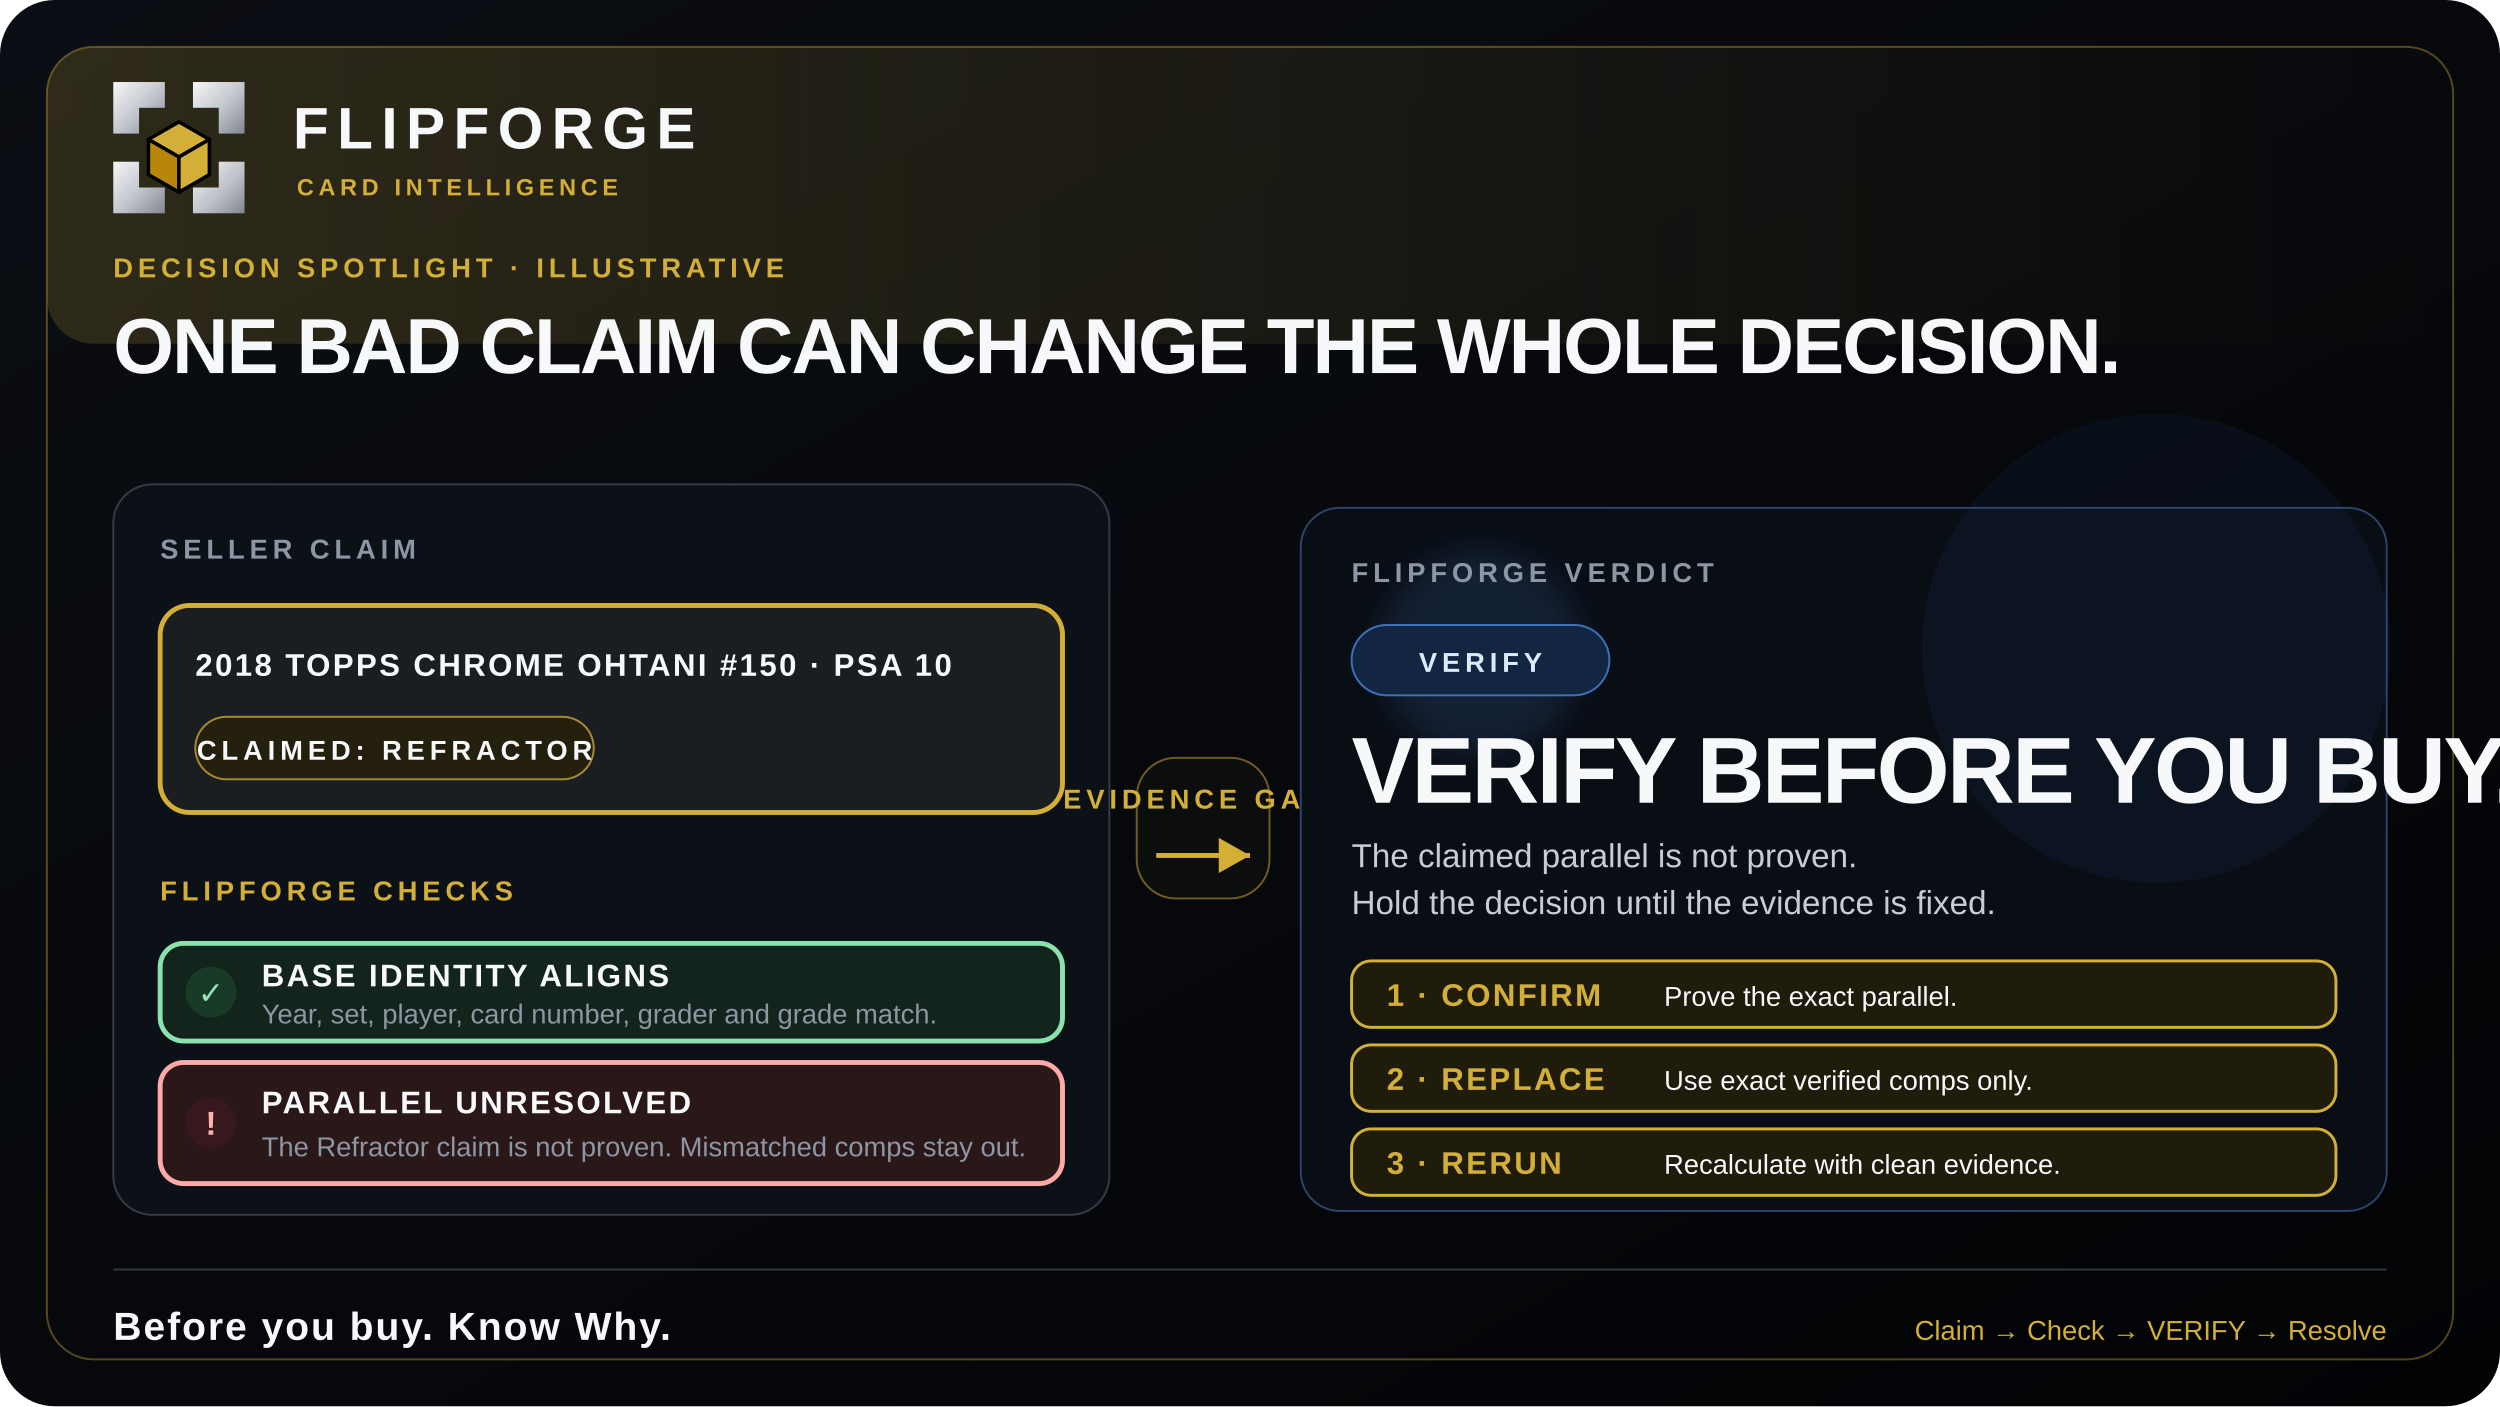
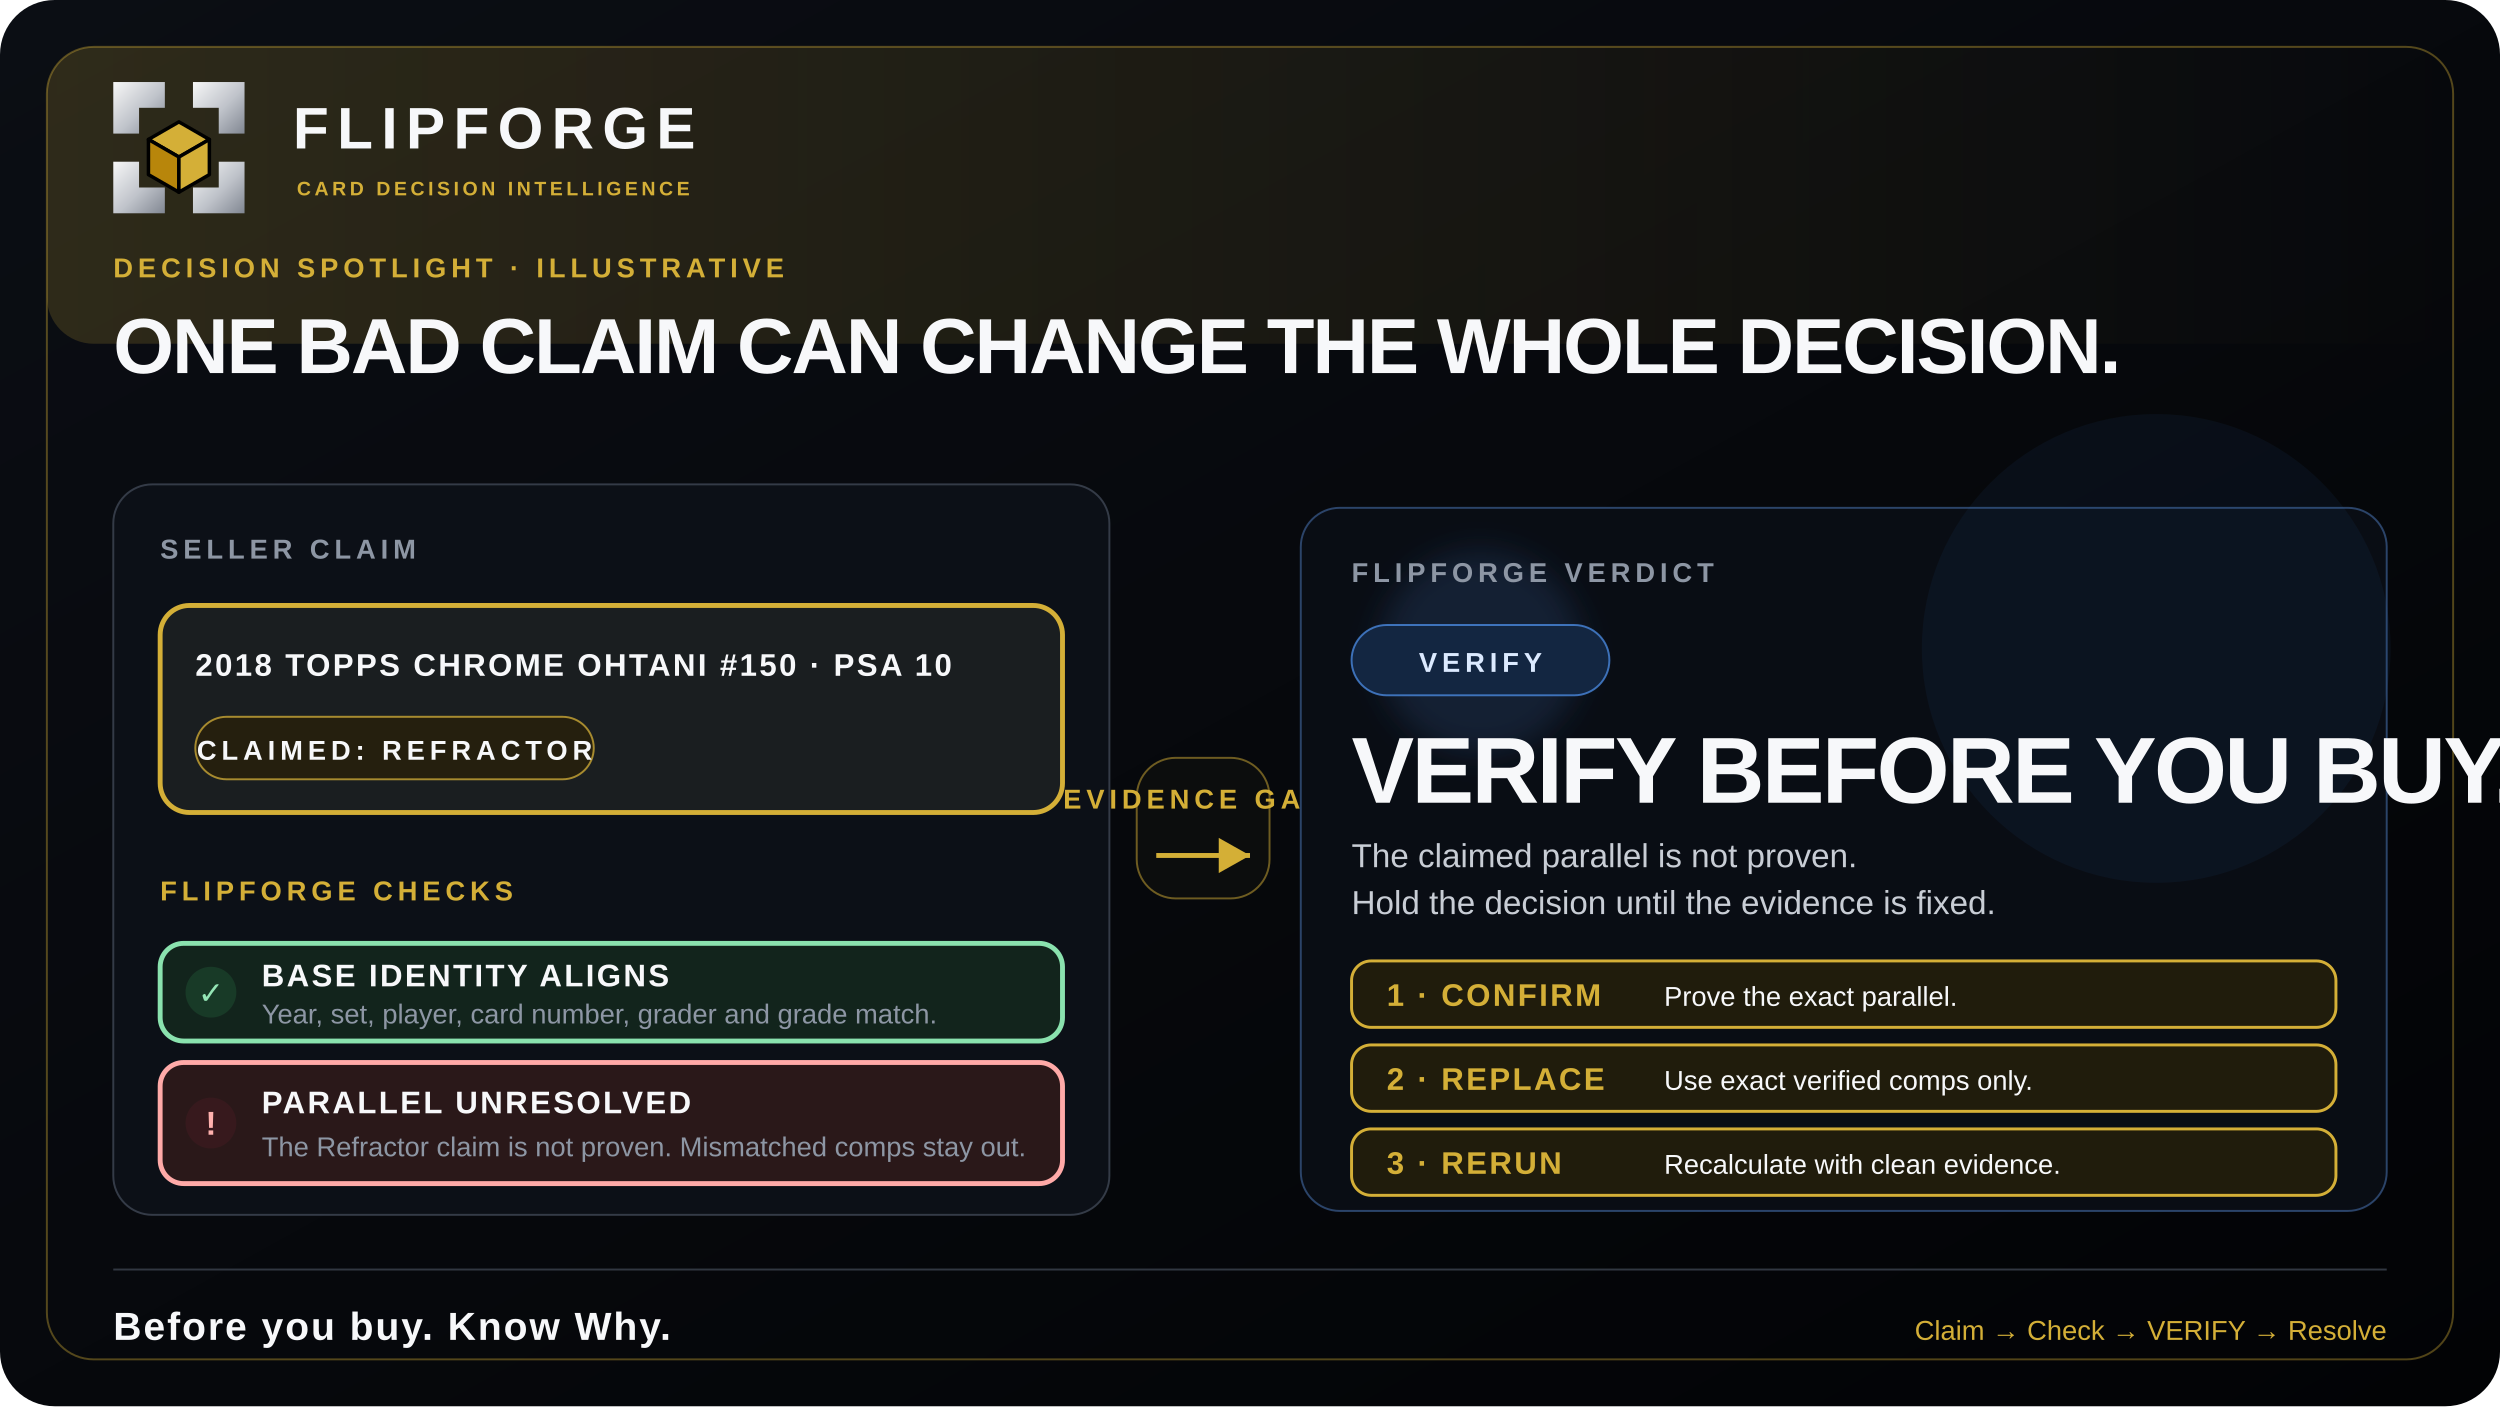
<svg xmlns="http://www.w3.org/2000/svg" width="1280" height="720" viewBox="0 0 1280 720" role="img" aria-labelledby="title desc">
  <defs>
    <linearGradient id="bg" x1="0" y1="0" x2="1" y2="1">
      <stop offset="0" stop-color="#0b0e14" />
      <stop offset="1" stop-color="#020305" />
    </linearGradient>
    <linearGradient id="goldGlow" x1="0" y1="0" x2="1" y2="0">
      <stop offset="0" stop-color="#d4af37" stop-opacity=".18" />
      <stop offset="1" stop-color="#d4af37" stop-opacity="0" />
    </linearGradient>
    <linearGradient id="silver" x1="0" y1="0" x2="1" y2="1">
      <stop offset="0" stop-color="#f7f7f7" />
      <stop offset=".55" stop-color="#bfc3ca" />
      <stop offset="1" stop-color="#818792" />
    </linearGradient>
    <filter id="blueHalo" x="-50%" y="-50%" width="200%" height="200%">
      <feGaussianBlur stdDeviation="8" />
    </filter>
    <style>
      @font-face{font-family:Geist;src:url('../fonts/geist-latin-wght-normal.woff2') format('woff2');font-weight:100 900}
-       .font{font-family:Geist,'Geist Sans',Arial,sans-serif}.white{fill:#f7f8fa}.silver{fill:#c8cdd5}.muted{fill:#8d96a4}.gold{fill:#d4af37}.red{fill:#ffb1ae}.green{fill:#94e5b5}.blue{fill:#dceaff}.eyebrow{font-size:14px;font-weight:900;letter-spacing:2.5px}.small{font-size:14px}.body{font-size:17px}.label{font-size:16px;font-weight:850;letter-spacing:1.2px}.title{font-size:40px;font-weight:900;letter-spacing:-1px}.verdict{font-size:48px;font-weight:900;letter-spacing:-1.3px}.wordmark{font-size:30px;font-weight:900;letter-spacing:4.3px}.tag{font-size:12px;font-weight:850;letter-spacing:2.4px}
+       .font{font-family:Geist,'Geist Sans',Arial,sans-serif}.white{fill:#f7f8fa}.silver{fill:#c8cdd5}.muted{fill:#8d96a4}.gold{fill:#d4af37}.red{fill:#ffb1ae}.green{fill:#94e5b5}.blue{fill:#dceaff}.eyebrow{font-size:14px;font-weight:900;letter-spacing:2.5px}.small{font-size:14px}.body{font-size:17px}.label{font-size:16px;font-weight:850;letter-spacing:1.2px}.title{font-size:40px;font-weight:900;letter-spacing:-1px}.verdict{font-size:48px;font-weight:900;letter-spacing:-1.3px}.wordmark{font-size:30px;font-weight:900;letter-spacing:4.3px}.tag{font-size:10px;font-weight:850;letter-spacing:1.8px}
      .motion{pointer-events:none}.motion-claim{animation:claimLoop 10s ease-in-out infinite}.motion-good{animation:goodLoop 10s ease-in-out infinite}.motion-warn1{animation:warn1Loop 10s ease-in-out infinite}.motion-warn2{animation:warn2Loop 10s ease-in-out infinite}.motion-arrow{animation:arrowLoop 10s ease-in-out infinite}.motion-verdict{animation:verdictLoop 10s ease-in-out infinite}.motion-res1{animation:res1Loop 10s ease-in-out infinite}.motion-res2{animation:res2Loop 10s ease-in-out infinite}.motion-res3{animation:res3Loop 10s ease-in-out infinite}
      @keyframes claimLoop{0%,6%,100%{opacity:.06}10%,22%{opacity:.95}27%{opacity:.06}}
      @keyframes goodLoop{0%,18%,100%{opacity:.04}23%,34%{opacity:.85}39%{opacity:.04}}
      @keyframes warn1Loop{0%,28%,100%{opacity:.04}33%,45%{opacity:.92}50%{opacity:.04}}
      @keyframes warn2Loop{0%,38%,100%{opacity:.04}43%,55%{opacity:.95}60%{opacity:.04}}
      @keyframes arrowLoop{0%,46%,100%{opacity:.18}52%,63%{opacity:1}68%{opacity:.18}}
      @keyframes verdictLoop{0%,54%,100%{opacity:.1}61%,82%{opacity:1}88%{opacity:.18}}
      @keyframes res1Loop{0%,64%,100%{opacity:.12}70%,88%{opacity:.95}92%{opacity:.12}}
      @keyframes res2Loop{0%,69%,100%{opacity:.12}75%,90%{opacity:.95}94%{opacity:.12}}
      @keyframes res3Loop{0%,74%,100%{opacity:.12}80%,92%{opacity:.95}96%{opacity:.12}}
      @media(prefers-reduced-motion:reduce){.motion{animation:none!important;opacity:.35!important}}
    </style>
  </defs>
  <rect width="1280" height="720" rx="28" fill="url(#bg)" />
  <rect x="24" y="24" width="1232" height="672" rx="24" fill="none" stroke="#d4af37" stroke-opacity=".38" />
  <rect x="24" y="24" width="1232" height="152" rx="24" fill="url(#goldGlow)" />
  <g transform="translate(58 42)">
    <g transform="scale(1.2)">
      <path d="M0 0H22V11H11V22H0Z" fill="url(#silver)" />
      <path d="M34 0H56V22H45V11H34Z" fill="url(#silver)" />
      <path d="M0 34H11V45H22V56H0Z" fill="url(#silver)" />
      <path d="M45 34H56V56H34V45H45Z" fill="url(#silver)" />
      <path d="M28 17 41 24.5 28 32 15 24.5Z" fill="#d4af37" stroke="#000" stroke-width="1.5" stroke-linejoin="round" />
      <path d="M15 24.5 28 32v15L15 39.5Z" fill="#b8860b" stroke="#000" stroke-width="1.5" stroke-linejoin="round" />
      <path d="M41 24.5 28 32v15l13-7.5Z" fill="#d4af37" stroke="#000" stroke-width="1.5" stroke-linejoin="round" />
    </g>
    <text x="92" y="34" class="font wordmark white">FLIPFORGE</text>
-     <text x="94" y="58" class="font tag gold">CARD INTELLIGENCE</text>
+     <text x="94" y="58" class="font tag gold">CARD DECISION INTELLIGENCE</text>
  </g>
  <g class="font">
    <text x="58" y="142" class="eyebrow gold">DECISION SPOTLIGHT · ILLUSTRATIVE</text>
    <text x="58" y="191" class="title white">ONE BAD CLAIM CAN CHANGE THE WHOLE DECISION.</text>
  </g>
  <g transform="translate(58 248)" class="font">
    <rect width="510" height="374" rx="20" fill="#0c1017" stroke="#343b47" />
    <text x="24" y="38" class="eyebrow muted">SELLER CLAIM</text>
    <rect x="24" y="62" width="462" height="106" rx="15" fill="#111720" stroke="#303845" />
    <rect class="motion motion-claim" x="24" y="62" width="462" height="106" rx="15" fill="#d4af37" fill-opacity=".05" stroke="#d4af37" stroke-width="2.5" />
    <text x="42" y="98" class="label white">2018 TOPPS CHROME OHTANI #150 · PSA 10</text>
    <rect x="42" y="119" width="204" height="32" rx="16" fill="#251f0e" stroke="#d4af37" stroke-opacity=".75" />
    <text x="144" y="141" text-anchor="middle" class="eyebrow white">CLAIMED: REFRACTOR</text>
    <text x="24" y="213" class="eyebrow gold">FLIPFORGE CHECKS</text>
    <rect x="24" y="235" width="462" height="50" rx="12" fill="#0e1914" stroke="#5ab17c" stroke-opacity=".62" />
    <rect class="motion motion-good" x="24" y="235" width="462" height="50" rx="12" fill="#58d697" fill-opacity=".06" stroke="#8ae2ae" stroke-width="2.5" />
    <circle cx="50" cy="260" r="13" fill="#183a27" />
    <text x="50" y="266" text-anchor="middle" font-size="16" font-weight="900" class="green">✓</text>
    <text x="76" y="257" class="label white">BASE IDENTITY ALIGNS</text>
    <text x="76" y="276" class="small muted">Year, set, player, card number, grader and grade match.</text>
    <rect x="24" y="296" width="462" height="62" rx="12" fill="#1a1012" stroke="#b85f62" stroke-opacity=".62" />
    <rect class="motion motion-warn1" x="24" y="296" width="462" height="62" rx="12" fill="#ff7a7a" fill-opacity=".05" stroke="#ffaaa8" stroke-width="2.5" />
    <rect class="motion motion-warn2" x="24" y="296" width="462" height="62" rx="12" fill="#ff7a7a" fill-opacity=".025" />
    <circle cx="50" cy="327" r="13" fill="#37191d" />
    <text x="50" y="333" text-anchor="middle" font-size="17" font-weight="900" class="red">!</text>
    <text x="76" y="322" class="label white">PARALLEL UNRESOLVED</text>
    <text x="76" y="344" class="small muted">The Refractor claim is not proven. Mismatched comps stay out.</text>
  </g>
  <g class="font">
    <line x1="592" y1="438" x2="640" y2="438" stroke="#d4af37" stroke-width="2.5" />
    <path d="M640 438 624 429v18Z" fill="#d4af37" />
    <text x="616" y="414" text-anchor="middle" class="eyebrow gold">EVIDENCE GATE</text>
    <rect class="motion motion-arrow" x="582" y="388" width="68" height="72" rx="20" fill="#d4af37" fill-opacity=".03" stroke="#d4af37" stroke-opacity=".5" />
  </g>
  <g transform="translate(666 260)" class="font">
    <rect width="556" height="360" rx="20" fill="#090d14" stroke="#395b8d" stroke-opacity=".72" />
    <circle cx="438" cy="72" r="120" fill="#2967b8" fill-opacity=".08" />
    <circle class="motion motion-verdict" cx="92" cy="74" r="52" fill="#4d8ee7" fill-opacity=".15" filter="url(#blueHalo)" />
    <text x="26" y="38" class="eyebrow muted">FLIPFORGE VERDICT</text>
    <rect x="26" y="60" width="132" height="36" rx="18" fill="#132641" stroke="#4d8ee7" stroke-opacity=".75" />
    <text x="92" y="84" text-anchor="middle" class="eyebrow blue">VERIFY</text>
    <text x="26" y="151" class="verdict white">VERIFY BEFORE YOU BUY.</text>
    <text x="26" y="184" class="body silver">The claimed parallel is not proven.</text>
    <text x="26" y="208" class="body silver">Hold the decision until the evidence is fixed.</text>
    <rect x="26" y="232" width="504" height="34" rx="10" fill="#17150b" stroke="#d4af37" stroke-opacity=".35" />
    <rect class="motion motion-res1" x="26" y="232" width="504" height="34" rx="10" fill="#d4af37" fill-opacity=".05" stroke="#d4af37" stroke-width="1.5" />
    <text x="44" y="255" class="label gold">1 · CONFIRM</text>
    <text x="186" y="255" class="small white">Prove the exact parallel.</text>
    <rect x="26" y="275" width="504" height="34" rx="10" fill="#17150b" stroke="#d4af37" stroke-opacity=".35" />
    <rect class="motion motion-res2" x="26" y="275" width="504" height="34" rx="10" fill="#d4af37" fill-opacity=".05" stroke="#d4af37" stroke-width="1.5" />
    <text x="44" y="298" class="label gold">2 · REPLACE</text>
    <text x="186" y="298" class="small white">Use exact verified comps only.</text>
    <rect x="26" y="318" width="504" height="34" rx="10" fill="#17150b" stroke="#d4af37" stroke-opacity=".35" />
    <rect class="motion motion-res3" x="26" y="318" width="504" height="34" rx="10" fill="#d4af37" fill-opacity=".05" stroke="#d4af37" stroke-width="1.5" />
    <text x="44" y="341" class="label gold">3 · RERUN</text>
    <text x="186" y="341" class="small white">Recalculate with clean evidence.</text>
  </g>
  <g class="font">
    <line x1="58" y1="650" x2="1222" y2="650" stroke="#313741" />
    <text x="58" y="686" font-size="20" font-weight="900" letter-spacing="1" class="white">Before you buy. Know Why.</text>
    <text x="1222" y="686" text-anchor="end" class="small gold">Claim → Check → VERIFY → Resolve</text>
  </g>
</svg>
